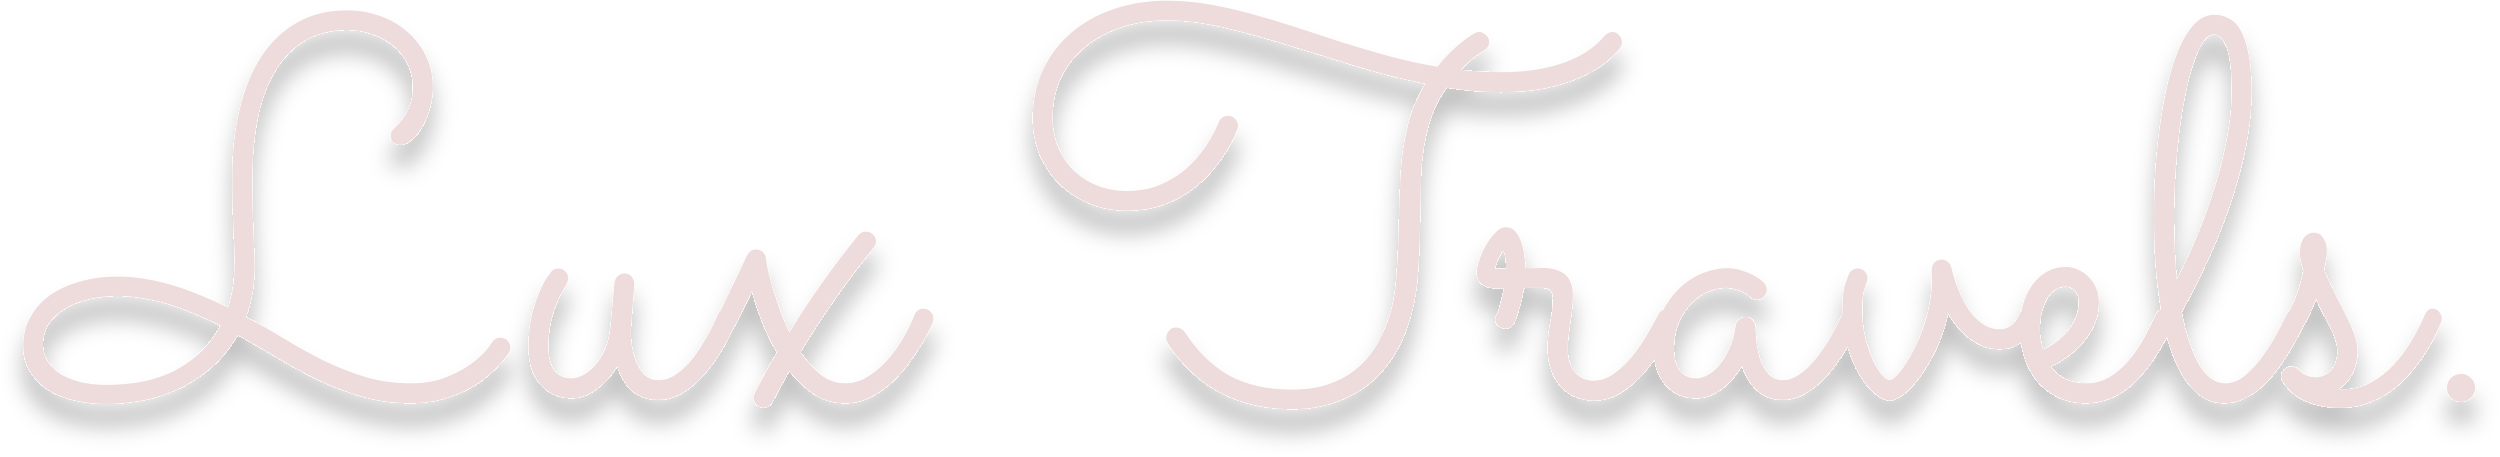
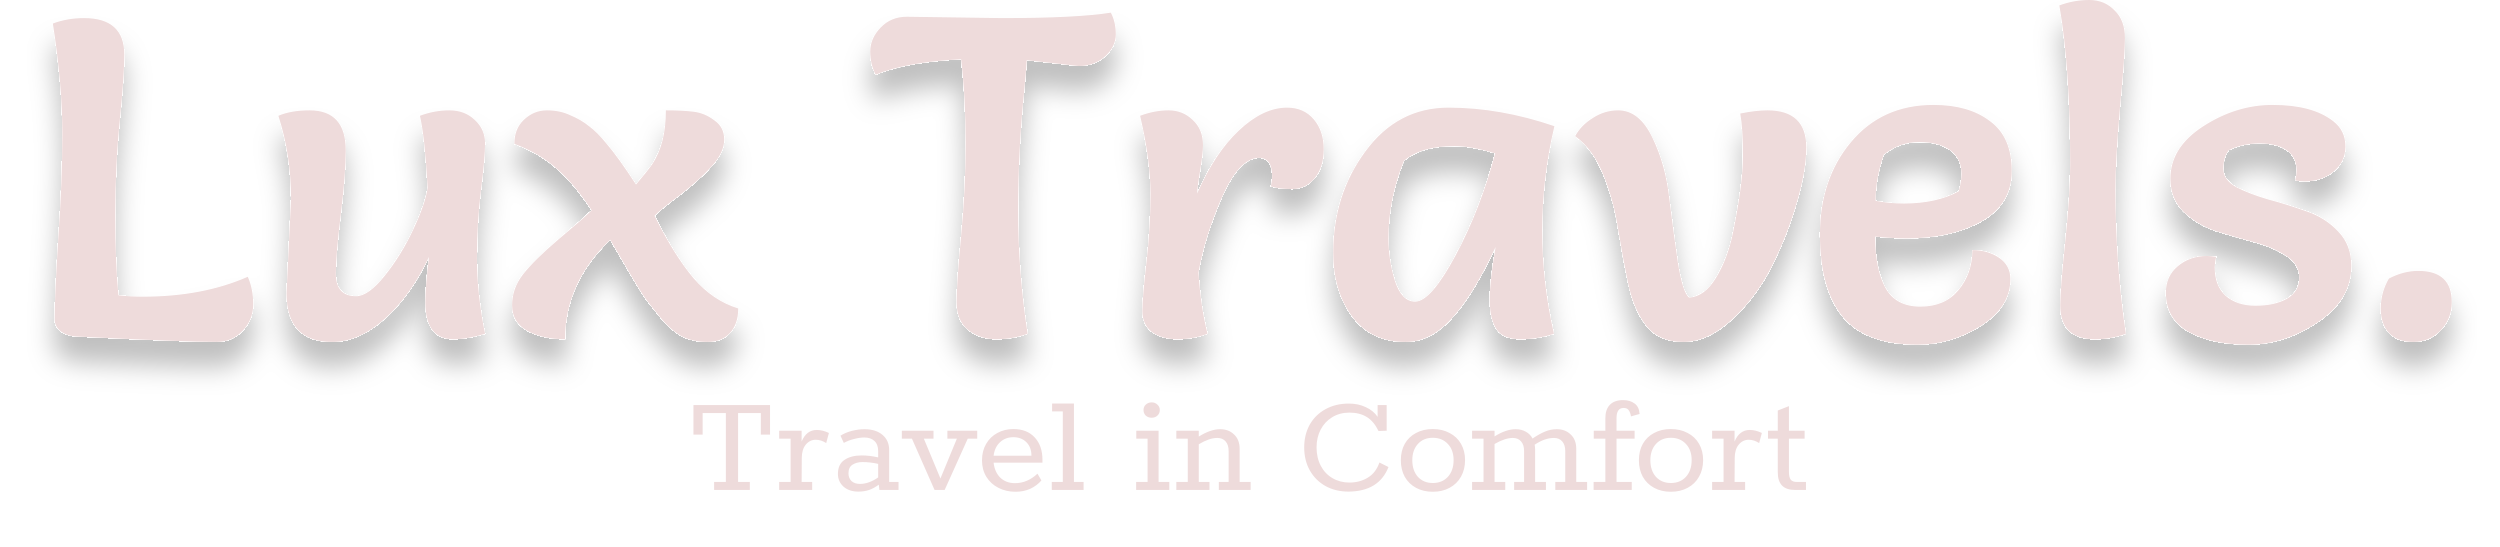
- <svg xmlns="http://www.w3.org/2000/svg" width="449" height="82" viewBox="0 0 449 82" fill="none">
-   <g filter="url(#filter0_d_12_8)">
-     <path d="M91.375 63.359C91.344 63.422 91.156 63.688 90.812 64.156C90.469 64.625 89.969 65.203 89.312 65.891C88.688 66.547 87.891 67.266 86.922 68.047C85.984 68.797 84.859 69.5 83.547 70.156C82.266 70.781 80.812 71.312 79.188 71.75C77.562 72.188 75.766 72.406 73.797 72.406C70.734 72.406 67.859 72.016 65.172 71.234C62.484 70.484 59.891 69.516 57.391 68.328C54.922 67.141 52.484 65.828 50.078 64.391C47.672 62.953 45.219 61.547 42.719 60.172C41.188 62.734 39.422 64.828 37.422 66.453C35.453 68.047 33.391 69.297 31.234 70.203C29.109 71.109 26.984 71.719 24.859 72.031C22.766 72.375 20.828 72.547 19.047 72.547C17.328 72.547 15.578 72.359 13.797 71.984C12.047 71.641 10.453 71.062 9.016 70.25C7.609 69.406 6.453 68.312 5.547 66.969C4.641 65.625 4.188 63.953 4.188 61.953C4.188 60.078 4.625 58.391 5.5 56.891C6.344 55.359 7.516 54.062 9.016 53C10.547 51.938 12.344 51.125 14.406 50.562C16.469 49.969 18.688 49.672 21.062 49.672C22.844 49.672 24.609 49.828 26.359 50.141C28.141 50.453 29.875 50.875 31.562 51.406C33.25 51.938 34.891 52.547 36.484 53.234C38.078 53.891 39.578 54.562 40.984 55.25C41.172 54.688 41.328 54.125 41.453 53.562C41.609 53 41.734 52.391 41.828 51.734C41.953 51.047 42.031 50.297 42.062 49.484C42.125 48.641 42.156 47.672 42.156 46.578C42.156 45.547 42.125 44.562 42.062 43.625C42.031 42.688 41.984 41.672 41.922 40.578C41.891 39.453 41.844 38.203 41.781 36.828C41.75 35.422 41.734 33.75 41.734 31.812C41.734 27.344 42.172 23.281 43.047 19.625C43.922 15.938 45.219 12.781 46.938 10.156C48.656 7.531 50.797 5.5 53.359 4.062C55.922 2.594 58.906 1.859 62.312 1.859C64.375 1.859 66.328 2.188 68.172 2.844C70.047 3.5 71.688 4.438 73.094 5.656C74.531 6.875 75.656 8.328 76.469 10.016C77.312 11.703 77.734 13.578 77.734 15.641C77.734 16.766 77.578 17.938 77.266 19.156C76.953 20.375 76.516 21.5 75.953 22.531C75.422 23.531 74.797 24.359 74.078 25.016C73.391 25.672 72.656 26 71.875 26C71.438 26 71.047 25.875 70.703 25.625C70.359 25.375 70.188 24.984 70.188 24.453C70.188 24.078 70.266 23.766 70.422 23.516C70.609 23.234 70.828 22.984 71.078 22.766C71.984 21.953 72.719 20.953 73.281 19.766C73.875 18.578 74.172 17.203 74.172 15.641C74.172 14.078 73.844 12.672 73.188 11.422C72.562 10.141 71.703 9.062 70.609 8.188C69.547 7.281 68.297 6.594 66.859 6.125C65.453 5.625 63.969 5.375 62.406 5.375C59.469 5.375 56.922 6.016 54.766 7.297C52.609 8.578 50.828 10.391 49.422 12.734C48.016 15.047 46.969 17.859 46.281 21.172C45.625 24.453 45.297 28.109 45.297 32.141C45.297 34.078 45.312 35.781 45.344 37.25C45.406 38.719 45.453 40.062 45.484 41.281C45.547 42.5 45.594 43.656 45.625 44.75C45.688 45.812 45.719 46.906 45.719 48.031C45.719 48.688 45.688 49.406 45.625 50.188C45.562 50.938 45.469 51.719 45.344 52.531C45.219 53.312 45.047 54.094 44.828 54.875C44.641 55.625 44.422 56.312 44.172 56.938C46.547 58.188 48.891 59.516 51.203 60.922C53.516 62.328 55.859 63.625 58.234 64.812C60.641 65.969 63.109 66.938 65.641 67.719C68.203 68.469 70.906 68.844 73.75 68.844C76.25 68.844 78.406 68.469 80.219 67.719C82.062 66.969 83.578 66.141 84.766 65.234C85.984 64.297 86.891 63.453 87.484 62.703C88.078 61.922 88.375 61.516 88.375 61.484C88.719 60.922 89.219 60.641 89.875 60.641C90.406 60.641 90.828 60.828 91.141 61.203C91.484 61.578 91.656 61.984 91.656 62.422C91.656 62.766 91.562 63.078 91.375 63.359ZM39.625 58.438C38.281 57.781 36.859 57.141 35.359 56.516C33.891 55.859 32.375 55.281 30.812 54.781C29.25 54.281 27.641 53.891 25.984 53.609C24.359 53.297 22.734 53.141 21.109 53.141C19.266 53.141 17.531 53.344 15.906 53.75C14.281 54.125 12.859 54.688 11.641 55.438C10.422 56.188 9.453 57.094 8.734 58.156C8.047 59.219 7.703 60.422 7.703 61.766C7.703 63.016 8.016 64.109 8.641 65.047C9.266 65.953 10.094 66.719 11.125 67.344C12.188 67.938 13.406 68.391 14.781 68.703C16.156 68.984 17.594 69.125 19.094 69.125C20.906 69.125 22.781 68.984 24.719 68.703C26.656 68.391 28.531 67.844 30.344 67.062C32.156 66.25 33.859 65.156 35.453 63.781C37.047 62.375 38.438 60.594 39.625 58.438ZM110.875 65.75C109.781 67.531 108.5 68.938 107.031 69.969C105.594 71 104.141 71.516 102.672 71.516C101.484 71.516 100.422 71.297 99.484 70.859C98.547 70.422 97.734 69.812 97.047 69.031C96.359 68.219 95.828 67.25 95.453 66.125C95.109 65 94.938 63.734 94.938 62.328C94.938 60.141 95.141 58.203 95.547 56.516C95.984 54.828 96.453 53.422 96.953 52.297C97.453 51.141 97.922 50.266 98.359 49.672C98.797 49.078 99.016 48.781 99.016 48.781C99.172 48.594 99.359 48.453 99.578 48.359C99.828 48.266 100.078 48.219 100.328 48.219C100.828 48.219 101.234 48.406 101.547 48.781C101.891 49.125 102.062 49.531 102.062 50C102.062 50.188 102.016 50.375 101.922 50.562C101.859 50.75 101.781 50.938 101.688 51.125C101.531 51.406 101.281 51.844 100.938 52.438C100.594 53 100.234 53.75 99.859 54.688C99.484 55.625 99.156 56.734 98.875 58.016C98.594 59.266 98.453 60.703 98.453 62.328C98.453 64.172 98.812 65.578 99.531 66.547C100.281 67.484 101.328 67.953 102.672 67.953C103.234 67.953 103.875 67.781 104.594 67.438C105.344 67.062 106.062 66.5 106.75 65.75C107.469 65 108.094 64.047 108.625 62.891C109.156 61.734 109.5 60.375 109.656 58.812L110.359 50.75C110.422 50.281 110.625 49.891 110.969 49.578C111.312 49.266 111.719 49.109 112.188 49.109C112.719 49.109 113.141 49.312 113.453 49.719C113.766 50.094 113.922 50.531 113.922 51.031L113.312 58.812C113.25 59.469 113.266 60.328 113.359 61.391C113.484 62.453 113.719 63.5 114.062 64.531C114.406 65.562 114.922 66.453 115.609 67.203C116.297 67.922 117.203 68.281 118.328 68.281C119.141 68.281 119.938 68.078 120.719 67.672C121.5 67.234 122.25 66.672 122.969 65.984C123.688 65.297 124.344 64.531 124.938 63.688C125.562 62.812 126.125 61.938 126.625 61.062C127.156 60.188 127.609 59.359 127.984 58.578C128.359 57.766 128.672 57.078 128.922 56.516C129.078 56.172 129.297 55.906 129.578 55.719C129.859 55.531 130.172 55.438 130.516 55.438C131.078 55.438 131.516 55.625 131.828 56C132.141 56.375 132.297 56.781 132.297 57.219C132.297 57.469 132.25 57.703 132.156 57.922C132.031 58.172 131.781 58.703 131.406 59.516C131.062 60.297 130.594 61.203 130 62.234C129.438 63.234 128.75 64.297 127.938 65.422C127.125 66.547 126.219 67.594 125.219 68.562C124.219 69.5 123.125 70.281 121.938 70.906C120.781 71.5 119.531 71.797 118.188 71.797C116.344 71.797 114.812 71.281 113.594 70.25C112.375 69.188 111.469 67.688 110.875 65.75ZM156.906 44.469C152.094 50.406 147.703 56.656 143.734 63.219C144.828 64.844 146.031 66.188 147.344 67.25C148.656 68.312 150.141 68.844 151.797 68.844C153.266 68.844 154.656 68.422 155.969 67.578C157.281 66.734 158.469 65.703 159.531 64.484C160.625 63.234 161.562 61.906 162.344 60.5C163.156 59.062 163.781 57.766 164.219 56.609C164.531 55.828 165.078 55.438 165.859 55.438C166.391 55.438 166.812 55.625 167.125 56C167.469 56.344 167.641 56.75 167.641 57.219C167.641 57.375 167.609 57.578 167.547 57.828C167.578 57.766 167.438 58.078 167.125 58.766C166.812 59.453 166.344 60.344 165.719 61.438C165.094 62.5 164.328 63.672 163.422 64.953C162.516 66.234 161.469 67.438 160.281 68.562C159.125 69.656 157.828 70.562 156.391 71.281C154.953 72.031 153.406 72.406 151.75 72.406C149.688 72.406 147.828 71.859 146.172 70.766C144.547 69.672 143.078 68.281 141.766 66.594C141.234 67.531 140.719 68.469 140.219 69.406C139.719 70.344 139.219 71.281 138.719 72.219C138.375 72.875 137.844 73.203 137.125 73.203C136.594 73.203 136.156 73.016 135.812 72.641C135.5 72.266 135.344 71.859 135.344 71.422C135.344 71.172 135.422 70.891 135.578 70.578C136.203 69.359 136.844 68.141 137.5 66.922C138.156 65.703 138.844 64.5 139.562 63.312C138.5 61.469 137.594 59.594 136.844 57.688C136.094 55.75 135.5 53.938 135.062 52.25L132.297 57.969C131.953 58.656 131.422 59 130.703 59C130.172 59 129.734 58.812 129.391 58.438C129.078 58.062 128.922 57.656 128.922 57.219C128.922 56.938 128.984 56.688 129.109 56.469L134.219 45.781C134.375 45.5 134.594 45.266 134.875 45.078C135.156 44.891 135.469 44.797 135.812 44.797C136.312 44.797 136.719 44.969 137.031 45.312C137.344 45.625 137.531 46.016 137.594 46.484C137.625 46.922 137.734 47.609 137.922 48.547C138.141 49.484 138.422 50.562 138.766 51.781C139.141 52.969 139.562 54.25 140.031 55.625C140.531 57 141.109 58.359 141.766 59.703C145.516 53.609 149.656 47.781 154.188 42.219C154.5 41.812 154.953 41.609 155.547 41.609C156.047 41.609 156.469 41.781 156.812 42.125C157.156 42.469 157.328 42.875 157.328 43.344C157.328 43.781 157.188 44.156 156.906 44.469ZM265.609 5.75C266.047 5.75 266.453 5.922 266.828 6.266C267.234 6.578 267.438 7 267.438 7.531C267.438 8.188 267.141 8.688 266.547 9.031C266.516 9.062 266.078 9.359 265.234 9.922C264.422 10.484 263.453 11.359 262.328 12.547C264.672 12.828 267.062 12.969 269.5 12.969C271.875 12.969 274.031 12.812 275.969 12.5C277.938 12.156 279.688 11.703 281.219 11.141C282.781 10.547 284.125 9.859 285.25 9.078C286.406 8.297 287.359 7.438 288.109 6.5C288.297 6.281 288.516 6.109 288.766 5.984C289.016 5.828 289.281 5.75 289.562 5.75C290.062 5.75 290.469 5.938 290.781 6.312C291.125 6.688 291.297 7.094 291.297 7.531C291.297 7.969 291.188 8.312 290.969 8.562C290.219 9.562 289.219 10.547 287.969 11.516C286.719 12.453 285.203 13.297 283.422 14.047C281.641 14.797 279.594 15.406 277.281 15.875C274.969 16.312 272.391 16.531 269.547 16.531C267.922 16.531 266.297 16.469 264.672 16.344C263.047 16.188 261.422 15.984 259.797 15.734C259.078 16.766 258.406 17.922 257.781 19.203C257.188 20.484 256.703 21.891 256.328 23.422C255.672 26.047 255.297 28.828 255.203 31.766C255.141 34.703 255.078 37.703 255.016 40.766C254.984 43.797 254.844 46.828 254.594 49.859C254.344 52.859 253.75 55.766 252.812 58.578C252.094 60.703 251.125 62.672 249.906 64.484C248.719 66.297 247.25 67.875 245.5 69.219C243.781 70.531 241.797 71.562 239.547 72.312C237.328 73.094 234.828 73.484 232.047 73.484C227.484 73.484 223.359 72.578 219.672 70.766C215.984 68.953 212.781 66.094 210.062 62.188C209.969 62.031 209.844 61.812 209.688 61.531C209.531 61.25 209.453 60.969 209.453 60.688C209.453 60.25 209.609 59.828 209.922 59.422C210.234 59.016 210.672 58.812 211.234 58.812C211.578 58.812 211.891 58.906 212.172 59.094C212.453 59.25 212.672 59.453 212.828 59.703C215.109 63.203 217.781 65.797 220.844 67.484C223.906 69.141 227.625 69.969 232 69.969C234.312 69.969 236.391 69.688 238.234 69.125C240.078 68.531 241.703 67.703 243.109 66.641C244.547 65.547 245.781 64.219 246.812 62.656C247.844 61.094 248.703 59.312 249.391 57.312C250.141 55.125 250.609 52.609 250.797 49.766C251.016 46.891 251.156 43.906 251.219 40.812C251.281 37.688 251.391 34.562 251.547 31.438C251.734 28.312 252.172 25.359 252.859 22.578C253.203 21.109 253.656 19.75 254.219 18.5C254.781 17.25 255.375 16.094 256 15.031C251.812 14.188 247.641 13.125 243.484 11.844C239.359 10.531 235.312 9.281 231.344 8.094C227.406 6.875 223.594 5.828 219.906 4.953C216.25 4.078 212.797 3.641 209.547 3.641C206.578 3.641 203.828 4.062 201.297 4.906C198.797 5.75 196.625 6.938 194.781 8.469C192.969 10 191.547 11.844 190.516 14C189.516 16.156 189.016 18.547 189.016 21.172C189.016 23.078 189.344 24.828 190 26.422C190.688 28.016 191.625 29.406 192.812 30.594C194 31.75 195.406 32.656 197.031 33.312C198.656 33.969 200.438 34.297 202.375 34.297C204.406 34.297 206.219 34 207.812 33.406C209.406 32.781 210.812 32.016 212.031 31.109C213.25 30.203 214.281 29.219 215.125 28.156C216 27.094 216.703 26.109 217.234 25.203C217.797 24.266 218.203 23.5 218.453 22.906C218.734 22.281 218.875 21.969 218.875 21.969C219 21.625 219.219 21.344 219.531 21.125C219.844 20.906 220.188 20.797 220.562 20.797C221.094 20.797 221.516 20.984 221.828 21.359C222.172 21.703 222.344 22.109 222.344 22.578C222.344 22.672 222.328 22.766 222.297 22.859C222.297 22.922 222.281 23 222.25 23.094C222.219 23.156 222.047 23.578 221.734 24.359C221.422 25.109 220.938 26.031 220.281 27.125C219.625 28.188 218.781 29.344 217.75 30.594C216.719 31.844 215.469 33.016 214 34.109C212.531 35.172 210.828 36.062 208.891 36.781C206.984 37.469 204.797 37.812 202.328 37.812C199.953 37.812 197.734 37.391 195.672 36.547C193.641 35.703 191.859 34.547 190.328 33.078C188.828 31.609 187.641 29.859 186.766 27.828C185.922 25.797 185.5 23.578 185.5 21.172C185.5 17.984 186.109 15.109 187.328 12.547C188.547 9.953 190.234 7.734 192.391 5.891C194.547 4.047 197.094 2.625 200.031 1.625C202.969 0.625 206.156 0.125 209.594 0.125C212.094 0.125 214.609 0.344 217.141 0.781C219.672 1.219 222.234 1.797 224.828 2.516C227.453 3.234 230.109 4.031 232.797 4.906C235.484 5.781 238.203 6.672 240.953 7.578C243.734 8.453 246.547 9.281 249.391 10.062C252.266 10.844 255.188 11.484 258.156 11.984C258.938 11.016 259.703 10.156 260.453 9.406C261.234 8.656 261.922 8.047 262.516 7.578C263.141 7.078 263.656 6.703 264.062 6.453C264.469 6.172 264.703 6.016 264.766 5.984C265.078 5.828 265.359 5.75 265.609 5.75ZM273.672 51.734C273.547 52.578 273.391 53.375 273.203 54.125C273.016 54.844 272.828 55.484 272.641 56.047C272.484 56.578 272.344 57.016 272.219 57.359C272.094 57.703 272.016 57.891 271.984 57.922C271.672 58.641 271.125 59 270.344 59C269.906 59 269.5 58.844 269.125 58.531C268.75 58.188 268.562 57.766 268.562 57.266C268.562 57.078 268.594 56.938 268.656 56.844C268.719 56.75 268.812 56.562 268.938 56.281C269.062 56 269.219 55.531 269.406 54.875C269.594 54.219 269.828 53.203 270.109 51.828C269.578 51.828 269.031 51.812 268.469 51.781C267.906 51.75 267.391 51.641 266.922 51.453C266.422 51.266 266.016 50.969 265.703 50.562C265.391 50.156 265.234 49.594 265.234 48.875C265.234 48.344 265.391 47.625 265.703 46.719C265.984 45.812 266.375 44.922 266.875 44.047C267.375 43.172 267.938 42.422 268.562 41.797C269.188 41.141 269.812 40.812 270.438 40.812C271.156 40.812 271.734 41.078 272.172 41.609C272.641 42.141 273 42.797 273.25 43.578C273.5 44.328 273.672 45.125 273.766 45.969C273.891 46.812 273.953 47.547 273.953 48.172C274.484 48.172 275 48.172 275.5 48.172C276.031 48.141 276.531 48.125 277 48.125C278.781 48.125 280.141 48.516 281.078 49.297C282.016 50.078 282.484 51.359 282.484 53.141C282.484 53.859 282.438 54.609 282.344 55.391C282.25 56.172 282.141 56.984 282.016 57.828C281.891 58.641 281.781 59.453 281.688 60.266C281.594 61.078 281.547 61.875 281.547 62.656C281.547 63.781 281.703 64.719 282.016 65.469C282.328 66.188 282.719 66.766 283.188 67.203C283.656 67.641 284.156 67.953 284.688 68.141C285.219 68.297 285.703 68.375 286.141 68.375C287.484 68.375 288.75 67.938 289.938 67.062C291.125 66.188 292.219 65.141 293.219 63.922C294.219 62.672 295.109 61.359 295.891 59.984C296.703 58.609 297.375 57.406 297.906 56.375C298.062 56.094 298.281 55.875 298.562 55.719C298.844 55.562 299.141 55.484 299.453 55.484C300.016 55.484 300.453 55.672 300.766 56.047C301.078 56.391 301.234 56.781 301.234 57.219C301.234 57.531 301.172 57.812 301.047 58.062C300.328 59.344 299.484 60.797 298.516 62.422C297.578 64.016 296.5 65.516 295.281 66.922C294.062 68.328 292.688 69.516 291.156 70.484C289.656 71.453 288 71.938 286.188 71.938C285.062 71.938 284 71.719 283 71.281C282 70.875 281.125 70.281 280.375 69.5C279.656 68.688 279.078 67.703 278.641 66.547C278.203 65.359 277.984 64.031 277.984 62.562C277.984 61 278.141 59.453 278.453 57.922C278.766 56.359 278.922 54.875 278.922 53.469C278.922 52.875 278.781 52.438 278.5 52.156C278.25 51.844 277.672 51.688 276.766 51.688C276.328 51.688 275.844 51.688 275.312 51.688C274.812 51.688 274.266 51.703 273.672 51.734ZM270.531 48.266C270.531 48.047 270.516 47.766 270.484 47.422C270.484 47.047 270.453 46.688 270.391 46.344C270.359 46 270.297 45.703 270.203 45.453C270.141 45.203 270.062 45.078 269.969 45.078C269.875 45.078 269.75 45.203 269.594 45.453C269.469 45.672 269.328 45.953 269.172 46.297C269.016 46.609 268.875 46.953 268.75 47.328C268.625 47.703 268.531 48.016 268.469 48.266H270.531ZM334.141 57.922C334.016 58.172 333.75 58.703 333.344 59.516C332.969 60.297 332.469 61.203 331.844 62.234C331.25 63.266 330.547 64.344 329.734 65.469C328.922 66.594 328.016 67.625 327.016 68.562C326.016 69.5 324.938 70.281 323.781 70.906C322.625 71.5 321.406 71.797 320.125 71.797C318.312 71.797 316.781 71.219 315.531 70.062C314.312 68.906 313.422 67.453 312.859 65.703C311.797 67.484 310.531 68.906 309.062 69.969C307.594 71 306.125 71.516 304.656 71.516C303.5 71.516 302.453 71.312 301.516 70.906C300.578 70.469 299.781 69.875 299.125 69.125C298.469 68.344 297.953 67.438 297.578 66.406C297.234 65.375 297.062 64.25 297.062 63.031C297.062 60.594 297.469 58.453 298.281 56.609C299.125 54.734 300.188 53.172 301.469 51.922C302.75 50.672 304.156 49.734 305.688 49.109C307.25 48.484 308.75 48.172 310.188 48.172C311.156 48.172 312.047 48.312 312.859 48.594C313.672 48.844 314.359 49.125 314.922 49.438C315.516 49.75 315.969 50.047 316.281 50.328C316.594 50.578 316.766 50.719 316.797 50.75C317.141 51.156 317.312 51.578 317.312 52.016C317.312 52.484 317.141 52.906 316.797 53.281C316.453 53.625 316.047 53.797 315.578 53.797C315.078 53.797 314.656 53.625 314.312 53.281C314.25 53.219 314.109 53.109 313.891 52.953C313.672 52.766 313.375 52.578 313 52.391C312.625 52.203 312.172 52.047 311.641 51.922C311.141 51.766 310.562 51.688 309.906 51.688C308.938 51.688 307.906 51.906 306.812 52.344C305.719 52.781 304.719 53.469 303.812 54.406C302.906 55.312 302.141 56.469 301.516 57.875C300.922 59.25 300.625 60.891 300.625 62.797C300.625 63.391 300.688 64 300.812 64.625C300.938 65.219 301.156 65.766 301.469 66.266C301.781 66.766 302.203 67.172 302.734 67.484C303.266 67.797 303.922 67.953 304.703 67.953C305.266 67.953 305.906 67.766 306.625 67.391C307.375 67.016 308.078 66.438 308.734 65.656C309.422 64.875 310.031 63.891 310.562 62.703C311.125 61.516 311.516 60.109 311.734 58.484C311.797 58.047 312 57.688 312.344 57.406C312.688 57.094 313.094 56.938 313.562 56.938C314 56.938 314.375 57.109 314.688 57.453C315.031 57.797 315.219 58.188 315.25 58.625C315.281 59.219 315.344 60.062 315.438 61.156C315.531 62.219 315.734 63.281 316.047 64.344C316.391 65.406 316.891 66.328 317.547 67.109C318.203 67.891 319.109 68.281 320.266 68.281C321.016 68.281 321.75 68.078 322.469 67.672C323.219 67.266 323.938 66.734 324.625 66.078C325.344 65.391 326.016 64.625 326.641 63.781C327.297 62.906 327.891 62.031 328.422 61.156C328.953 60.281 329.422 59.438 329.828 58.625C330.234 57.812 330.578 57.109 330.859 56.516C331.016 56.172 331.234 55.906 331.516 55.719C331.828 55.531 332.156 55.438 332.5 55.438C333.031 55.438 333.453 55.641 333.766 56.047C334.109 56.422 334.281 56.828 334.281 57.266C334.281 57.484 334.234 57.703 334.141 57.922ZM349.891 56.234C349.422 58.422 348.75 60.469 347.875 62.375C347 64.25 346.062 65.891 345.062 67.297C344.094 68.703 343.109 69.812 342.109 70.625C341.109 71.438 340.25 71.875 339.531 71.938C338.719 71.938 337.812 71.531 336.812 70.719C335.844 69.906 334.906 68.781 334 67.344C333.125 65.875 332.391 64.141 331.797 62.141C331.203 60.141 330.906 57.969 330.906 55.625C330.906 53.562 331.078 52 331.422 50.938C331.797 49.875 332.031 49.266 332.125 49.109C332.281 48.828 332.484 48.609 332.734 48.453C333.016 48.297 333.328 48.219 333.672 48.219C334.203 48.219 334.625 48.406 334.938 48.781C335.25 49.125 335.406 49.516 335.406 49.953C335.406 50.266 335.344 50.531 335.219 50.75C335.188 50.812 335.047 51.234 334.797 52.016C334.547 52.797 334.422 53.969 334.422 55.531C334.422 57.375 334.609 59.078 334.984 60.641C335.359 62.203 335.812 63.547 336.344 64.672C336.875 65.797 337.422 66.688 337.984 67.344C338.578 67.969 339.062 68.281 339.438 68.281C339.688 68.281 340.047 68.047 340.516 67.578C341.016 67.109 341.531 66.469 342.062 65.656C342.625 64.844 343.188 63.875 343.75 62.75C344.344 61.625 344.875 60.406 345.344 59.094C345.844 57.75 346.234 56.344 346.516 54.875C346.828 53.375 346.984 51.859 346.984 50.328C346.984 50.016 346.969 49.719 346.938 49.438C346.938 49.125 346.938 48.812 346.938 48.5C346.938 47.969 347.094 47.531 347.406 47.188C347.75 46.812 348.188 46.625 348.719 46.625C349.125 46.625 349.484 46.75 349.797 47C350.141 47.25 350.359 47.594 350.453 48.031C350.453 48 350.516 48.25 350.641 48.781C350.766 49.312 350.969 50 351.25 50.844C351.562 51.656 351.938 52.547 352.375 53.516C352.844 54.484 353.391 55.391 354.016 56.234C354.672 57.047 355.422 57.734 356.266 58.297C357.109 58.859 358.078 59.141 359.172 59.141C359.766 59.141 360.281 59.016 360.719 58.766C361.156 58.516 361.516 58.234 361.797 57.922C362.078 57.609 362.281 57.312 362.406 57.031C362.562 56.75 362.641 56.594 362.641 56.562C362.766 56.219 362.969 55.953 363.25 55.766C363.562 55.547 363.906 55.438 364.281 55.438C364.781 55.438 365.203 55.625 365.547 56C365.891 56.344 366.062 56.75 366.062 57.219C366.062 57.438 366.016 57.656 365.922 57.875C365.734 58.312 365.453 58.812 365.078 59.375C364.734 59.938 364.281 60.469 363.719 60.969C363.156 61.469 362.484 61.891 361.703 62.234C360.953 62.547 360.109 62.703 359.172 62.703C358.078 62.703 357.062 62.516 356.125 62.141C355.188 61.734 354.328 61.234 353.547 60.641C352.797 60.016 352.109 59.328 351.484 58.578C350.859 57.797 350.328 57.016 349.891 56.234ZM368.312 65.844C368.969 66.75 369.812 67.484 370.844 68.047C371.875 68.578 373.141 68.844 374.641 68.844C376.172 68.844 377.562 68.484 378.812 67.766C380.062 67.016 381.203 66.047 382.234 64.859C383.266 63.672 384.188 62.344 385 60.875C385.812 59.406 386.547 57.938 387.203 56.469C387.359 56.125 387.578 55.875 387.859 55.719C388.141 55.531 388.453 55.438 388.797 55.438C389.328 55.438 389.75 55.625 390.062 56C390.406 56.375 390.578 56.781 390.578 57.219C390.578 57.375 390.562 57.516 390.531 57.641C390.5 57.734 390.453 57.844 390.391 57.969C388.234 62.719 385.875 66.297 383.312 68.703C380.781 71.109 377.906 72.344 374.688 72.406C372.625 72.406 370.844 72 369.344 71.188C367.844 70.406 366.609 69.391 365.641 68.141C364.672 66.859 363.953 65.422 363.484 63.828C363.016 62.234 362.781 60.641 362.781 59.047C362.781 57.453 362.969 55.984 363.344 54.641C363.75 53.297 364.312 52.125 365.031 51.125C365.781 50.125 366.656 49.344 367.656 48.781C368.688 48.219 369.812 47.938 371.031 47.938C371.75 47.938 372.453 48.094 373.141 48.406C373.859 48.688 374.5 49.109 375.062 49.672C375.625 50.203 376.078 50.859 376.422 51.641C376.766 52.422 376.938 53.312 376.938 54.312C376.938 55.594 376.719 56.797 376.281 57.922C375.844 59.047 375.234 60.094 374.453 61.062C373.703 62.031 372.797 62.922 371.734 63.734C370.672 64.547 369.531 65.25 368.312 65.844ZM366.906 62.797C367.875 62.391 368.75 61.875 369.531 61.25C370.344 60.625 371.031 59.938 371.594 59.188C372.156 58.438 372.594 57.656 372.906 56.844C373.219 56 373.375 55.156 373.375 54.312C373.375 53.375 373.141 52.672 372.672 52.203C372.203 51.703 371.656 51.453 371.031 51.453C370.188 51.453 369.469 51.688 368.875 52.156C368.281 52.625 367.797 53.234 367.422 53.984C367.047 54.734 366.766 55.578 366.578 56.516C366.422 57.422 366.344 58.328 366.344 59.234C366.344 59.797 366.391 60.391 366.484 61.016C366.609 61.641 366.75 62.234 366.906 62.797ZM413.922 58.016C413.578 58.734 413.141 59.594 412.609 60.594C412.109 61.562 411.531 62.578 410.875 63.641C410.219 64.703 409.484 65.766 408.672 66.828C407.859 67.859 406.969 68.797 406 69.641C405.062 70.453 404.047 71.109 402.953 71.609C401.891 72.141 400.75 72.406 399.531 72.406C397.656 72.406 396.047 71.828 394.703 70.672C393.359 69.516 392.219 68 391.281 66.125C390.344 64.25 389.578 62.125 388.984 59.75C388.422 57.344 387.984 54.906 387.672 52.438C387.359 49.938 387.141 47.516 387.016 45.172C386.922 42.828 386.875 40.75 386.875 38.938C386.875 36.312 386.953 33.594 387.109 30.781C387.297 27.969 387.578 25.219 387.953 22.531C388.328 19.844 388.797 17.297 389.359 14.891C389.953 12.484 390.641 10.375 391.422 8.562C392.234 6.75 393.156 5.312 394.188 4.25C395.219 3.188 396.391 2.656 397.703 2.656C398.734 2.656 399.656 2.906 400.469 3.406C401.312 3.875 402.016 4.656 402.578 5.75C403.141 6.844 403.578 8.266 403.891 10.016C404.203 11.766 404.359 13.906 404.359 16.438C404.359 19.562 404.031 22.797 403.375 26.141C402.719 29.453 401.828 32.797 400.703 36.172C399.578 39.547 398.25 42.922 396.719 46.297C395.188 49.641 393.547 52.906 391.797 56.094C392.578 60.062 393.625 63.188 394.938 65.469C396.25 67.719 397.828 68.844 399.672 68.844C400.922 68.844 402.125 68.359 403.281 67.391C404.438 66.391 405.5 65.219 406.469 63.875C407.438 62.531 408.281 61.172 409 59.797C409.75 58.391 410.328 57.266 410.734 56.422C410.891 56.109 411.109 55.875 411.391 55.719C411.672 55.531 411.984 55.438 412.328 55.438C412.859 55.438 413.281 55.625 413.594 56C413.938 56.375 414.109 56.797 414.109 57.266C414.109 57.453 414.047 57.703 413.922 58.016ZM390.438 39.172C390.438 41.172 390.484 43.094 390.578 44.938C390.672 46.781 390.797 48.547 390.953 50.234C392.266 47.703 393.516 45.016 394.703 42.172C395.891 39.297 396.938 36.406 397.844 33.5C398.75 30.562 399.469 27.656 400 24.781C400.562 21.875 400.844 19.109 400.844 16.484C400.844 12.797 400.547 10.156 399.953 8.562C399.359 6.969 398.562 6.172 397.562 6.172C396.906 6.172 396.266 6.625 395.641 7.531C395.047 8.438 394.484 9.672 393.953 11.234C393.422 12.797 392.938 14.641 392.5 16.766C392.062 18.891 391.688 21.172 391.375 23.609C391.094 26.047 390.859 28.594 390.672 31.25C390.516 33.906 390.438 36.547 390.438 39.172ZM415.984 53.656C415.797 54.156 415.562 54.719 415.281 55.344C415.031 55.969 414.734 56.625 414.391 57.312C414.109 57.844 413.812 58.266 413.5 58.578C413.219 58.859 412.844 59 412.375 59C411.844 59 411.422 58.844 411.109 58.531C410.797 58.188 410.641 57.797 410.641 57.359C410.641 57.203 410.656 57.078 410.688 56.984C410.719 56.859 410.797 56.672 410.922 56.422C411.734 54.859 412.328 53.5 412.703 52.344C413.109 51.156 413.438 49.922 413.688 48.641C413.469 47.922 413.312 47.312 413.219 46.812C413.125 46.312 413.078 45.797 413.078 45.266C413.078 44.234 413.297 43.406 413.734 42.781C414.172 42.125 414.781 41.797 415.562 41.797C416.281 41.797 416.844 42.109 417.25 42.734C417.688 43.359 417.906 44.125 417.906 45.031C417.906 45.531 417.859 46.031 417.766 46.531C417.672 47.031 417.547 47.656 417.391 48.406C418.109 50.188 418.828 51.766 419.547 53.141C420.266 54.516 420.906 55.781 421.469 56.938C422.031 58.062 422.484 59.125 422.828 60.125C423.203 61.125 423.391 62.125 423.391 63.125C423.391 64.438 423.125 65.688 422.594 66.875C422.062 68.062 421.188 69.062 419.969 69.875C420.125 69.906 420.281 69.922 420.438 69.922C420.594 69.922 420.75 69.922 420.906 69.922C422.688 69.922 424.328 69.516 425.828 68.703C427.328 67.891 428.672 66.844 429.859 65.562C431.078 64.25 432.156 62.812 433.094 61.25C434.031 59.656 434.844 58.078 435.531 56.516C435.844 55.797 436.281 55.438 436.844 55.438C437.375 55.438 437.781 55.625 438.062 56C438.375 56.375 438.531 56.781 438.531 57.219C438.531 57.469 438.484 57.703 438.391 57.922C438.047 58.766 437.594 59.734 437.031 60.828C436.5 61.891 435.844 63 435.062 64.156C434.312 65.281 433.438 66.391 432.438 67.484C431.438 68.578 430.312 69.562 429.062 70.438C427.844 71.281 426.5 71.953 425.031 72.453C423.562 72.984 421.953 73.25 420.203 73.25C418.109 73.25 416.156 72.875 414.344 72.125C412.562 71.406 411.109 70.203 409.984 68.516C409.797 68.234 409.703 67.938 409.703 67.625C409.703 67.156 409.875 66.75 410.219 66.406C410.594 66.031 411.016 65.844 411.484 65.844C411.984 65.844 412.406 66.016 412.75 66.359C412.781 66.422 412.891 66.531 413.078 66.688C413.266 66.812 413.484 66.969 413.734 67.156C414.016 67.312 414.328 67.453 414.672 67.578C415.047 67.703 415.422 67.766 415.797 67.766C416.547 67.766 417.172 67.609 417.672 67.297C418.203 66.984 418.625 66.609 418.938 66.172C419.25 65.703 419.469 65.219 419.594 64.719C419.75 64.188 419.828 63.734 419.828 63.359C419.828 62.578 419.703 61.797 419.453 61.016C419.203 60.234 418.875 59.453 418.469 58.672C418.094 57.891 417.672 57.094 417.203 56.281C416.766 55.438 416.359 54.562 415.984 53.656ZM444.531 69.641C444.531 70.359 444.281 70.953 443.781 71.422C443.312 71.922 442.719 72.172 442 72.172C441.281 72.172 440.672 71.922 440.172 71.422C439.703 70.953 439.469 70.359 439.469 69.641C439.469 68.953 439.703 68.375 440.172 67.906C440.672 67.406 441.281 67.156 442 67.156C442.719 67.156 443.312 67.406 443.781 67.906C444.281 68.375 444.531 68.953 444.531 69.641Z" fill="#EEDBDB" />
+ <svg xmlns="http://www.w3.org/2000/svg" width="398" height="87" viewBox="0 0 398 87" fill="none">
+   <g filter="url(#filter0_d_17_9)">
+     <path d="M8.414 3.744C9.95 3.168 11.606 2.88 13.382 2.88C17.654 2.88 19.79 4.824 19.79 8.712C19.79 10.824 19.55 14.304 19.07 19.152C18.59 23.952 18.35 28.944 18.35 34.128C18.35 39.312 18.518 43.608 18.854 47.016C20.15 47.16 21.446 47.232 22.742 47.232C29.078 47.232 34.646 46.176 39.446 44.064C40.022 45.36 40.31 46.824 40.31 48.456C40.31 50.088 39.734 51.504 38.582 52.704C37.478 53.856 36.11 54.432 34.478 54.432C31.07 54.432 23.606 54.144 12.086 53.568C11.174 53.52 10.382 53.256 9.71 52.776C9.038 52.248 8.702 51.6 8.702 50.832C8.702 48.288 8.894 43.992 9.278 37.944C9.71 31.896 9.926 26.328 9.926 21.24C9.926 16.104 9.422 10.272 8.414 3.744ZM45.614 46.656L46.334 31.68C46.334 27.024 45.662 22.608 44.318 18.432C45.662 17.856 47.318 17.568 49.286 17.568C53.126 17.568 55.046 19.704 55.046 23.976C55.046 26.376 54.782 29.76 54.254 34.128C53.726 38.448 53.462 41.592 53.462 43.56C53.462 45.96 54.542 47.16 56.702 47.16C57.998 47.16 59.51 46.08 61.238 43.92C63.014 41.712 64.526 39.264 65.774 36.576C67.07 33.84 67.838 31.608 68.078 29.88C67.79 24.6 67.382 20.784 66.854 18.432C68.39 17.856 69.95 17.568 71.534 17.568C73.166 17.568 74.51 18.072 75.566 19.08C76.67 20.088 77.222 21.336 77.222 22.824C77.222 24.312 77.006 26.784 76.574 30.24C76.142 33.696 75.926 37.32 75.926 41.112C75.926 44.856 76.358 48.864 77.222 53.136C75.35 53.712 73.67 54 72.182 54C69.206 54 67.718 52.032 67.718 48.096C67.718 46.368 67.91 43.968 68.294 40.896C66.374 44.976 64.022 48.264 61.238 50.76C58.502 53.208 55.718 54.432 52.886 54.432C48.038 54.432 45.614 51.84 45.614 46.656ZM117.525 49.104C117.525 50.784 117.069 52.104 116.157 53.064C115.293 53.976 114.117 54.432 112.629 54.432C111.141 54.432 109.797 54.144 108.597 53.568C107.445 52.944 106.293 51.936 105.141 50.544C103.989 49.152 103.077 47.976 102.405 47.016C101.445 45.528 99.693 42.576 97.149 38.16C92.349 42.72 89.949 48 89.949 54C87.549 54 85.533 53.544 83.901 52.632C82.317 51.72 81.525 50.376 81.525 48.6C81.525 46.824 82.101 45.192 83.253 43.704C84.453 42.168 86.349 40.296 88.941 38.088C91.581 35.88 93.333 34.344 94.197 33.48C92.373 30.696 90.549 28.512 88.725 26.928C86.949 25.296 84.669 23.952 81.885 22.896C81.885 21.312 82.389 20.04 83.397 19.08C84.453 18.072 85.677 17.568 87.069 17.568C88.461 17.568 89.709 17.832 90.813 18.36C91.965 18.84 92.949 19.416 93.765 20.088C94.629 20.712 95.565 21.648 96.573 22.896C97.773 24.288 99.333 26.448 101.253 29.376C102.405 28.032 103.269 26.952 103.845 26.136C105.285 23.976 106.005 21.12 106.005 17.568C107.781 17.568 109.245 17.64 110.397 17.784C111.597 17.928 112.701 18.384 113.709 19.152C114.765 19.872 115.293 20.904 115.293 22.248C115.293 23.592 114.621 25.008 113.277 26.496C111.933 27.984 110.229 29.52 108.165 31.104C106.101 32.64 104.781 33.72 104.205 34.344C106.269 38.52 108.333 41.832 110.397 44.28C112.461 46.68 114.837 48.288 117.525 49.104ZM144.372 2.664L159.564 2.88C167.436 2.88 173.196 2.592 176.844 2.016C177.372 3.024 177.636 4.176 177.636 5.472C177.636 6.768 177.06 7.944 175.908 9C174.756 10.008 173.364 10.512 171.732 10.512L163.452 9.576C163.452 9.912 163.332 11.4 163.092 14.04C162.42 20.52 162.084 27.024 162.084 33.552C162.084 40.08 162.588 46.608 163.596 53.136C162.012 53.712 160.356 54 158.628 54C156.9 54 155.412 53.52 154.164 52.56C152.916 51.552 152.292 50.064 152.292 48.096C152.292 46.08 152.532 42.552 153.012 37.512C153.492 32.472 153.732 27.576 153.732 22.824C153.732 18.024 153.492 13.56 153.012 9.432C147.204 9.72 142.668 10.536 139.404 11.88C138.828 10.776 138.54 9.552 138.54 8.208C138.54 6.816 139.092 5.544 140.196 4.392C141.3 3.24 142.692 2.664 144.372 2.664ZM192.234 53.136C190.746 53.712 189.162 54 187.482 54C185.802 54 184.434 53.616 183.378 52.848C182.37 52.032 181.866 50.928 181.866 49.536C181.866 48.096 182.082 45.504 182.514 41.76C182.946 38.016 183.162 34.392 183.162 30.888C183.162 27.336 182.61 23.184 181.506 18.432C183.042 17.856 184.554 17.568 186.042 17.568C187.53 17.568 188.802 18.072 189.858 19.08C190.962 20.088 191.514 21.432 191.514 23.112C191.514 23.976 191.37 25.272 191.082 27C190.794 28.68 190.626 29.952 190.578 30.816C192.45 26.544 194.658 23.208 197.202 20.808C199.794 18.36 202.362 17.136 204.906 17.136C206.682 17.136 208.098 17.76 209.154 19.008C210.21 20.256 210.738 21.84 210.738 23.76C210.738 25.632 210.258 27.168 209.298 28.368C208.338 29.52 207.138 30.096 205.698 30.096C204.306 30.096 203.178 29.952 202.314 29.664C202.458 29.088 202.53 28.56 202.53 28.08C202.53 26.112 201.834 25.128 200.442 25.128C198.33 25.128 196.338 27.264 194.466 31.536C192.642 35.76 191.418 39.72 190.794 43.416C191.034 47.016 191.514 50.256 192.234 53.136ZM247.461 20.088C246.165 25.608 245.517 31.152 245.517 36.72C245.517 42.24 246.141 47.712 247.389 53.136C245.661 53.712 243.885 54 242.061 54C240.237 54 238.965 53.472 238.245 52.416C237.525 51.312 237.165 49.752 237.165 47.736C237.165 45.672 237.477 42.864 238.101 39.312C234.693 46.608 231.405 51.216 228.237 53.136C226.797 54 225.309 54.432 223.773 54.432C220.125 54.432 217.293 53.088 215.277 50.4C213.261 47.664 212.253 44.28 212.253 40.248C212.253 34.104 213.957 28.728 217.365 24.12C220.773 19.464 225.189 17.136 230.613 17.136C236.085 17.136 241.701 18.12 247.461 20.088ZM238.029 24.408C235.485 23.64 233.325 23.256 231.549 23.256C227.949 23.256 225.261 24.048 223.485 25.632C221.853 29.664 221.037 33.768 221.037 37.944C221.037 40.152 221.373 42.384 222.045 44.64C222.765 46.896 223.845 48.024 225.285 48.024C226.965 48.024 229.125 45.552 231.765 40.608C234.405 35.664 236.493 30.264 238.029 24.408ZM281.943 42.624C280.263 45.888 278.151 48.672 275.607 50.976C273.063 53.28 270.519 54.432 267.975 54.432C265.431 54.432 263.463 53.568 262.071 51.84C260.727 50.064 259.767 47.808 259.191 45.072C258.615 42.288 258.087 39.432 257.607 36.504C257.175 33.576 256.407 30.72 255.303 27.936C254.199 25.152 252.687 23.064 250.767 21.672C251.391 20.52 252.327 19.56 253.575 18.792C254.823 17.976 256.167 17.568 257.607 17.568C259.863 17.568 261.687 19.032 263.079 21.96C264.471 24.84 265.359 28.032 265.743 31.536C266.175 35.04 266.631 38.448 267.111 41.76C267.639 45.024 268.239 46.896 268.911 47.376C270.543 47.28 271.959 46.248 273.159 44.28C274.407 42.264 275.319 39.84 275.895 37.008C276.951 31.824 277.479 27.768 277.479 24.84C277.479 21.912 277.335 19.656 277.047 18.072C278.727 17.736 280.167 17.568 281.367 17.568C285.495 17.568 287.559 19.536 287.559 23.472C287.559 25.968 287.031 28.968 285.975 32.472C284.967 35.928 283.623 39.312 281.943 42.624ZM298.521 37.656C298.521 41.112 299.073 43.848 300.177 45.864C301.281 47.832 303.129 48.816 305.721 48.816C308.313 48.816 310.329 47.952 311.769 46.224C313.257 44.448 314.001 42.312 314.001 39.816C315.633 39.816 317.049 40.224 318.249 41.04C319.449 41.856 320.049 42.984 320.049 44.424C320.049 47.4 318.465 49.896 315.297 51.912C312.129 53.88 308.793 54.864 305.289 54.864C299.817 54.864 295.857 53.4 293.409 50.472C290.961 47.496 289.737 43.104 289.737 37.296C289.737 31.488 291.369 26.616 294.633 22.68C297.945 18.696 302.337 16.704 307.809 16.704C311.553 16.704 314.553 17.568 316.809 19.296C319.113 20.976 320.265 23.616 320.265 27.216C320.265 30.768 318.633 33.456 315.369 35.28C312.153 37.056 308.217 37.944 303.561 37.944C301.929 37.944 300.249 37.848 298.521 37.656ZM298.593 31.968C300.033 32.256 301.545 32.4 303.129 32.4C306.585 32.4 309.489 31.752 311.841 30.456C312.129 29.304 312.273 28.392 312.273 27.72C312.273 26.04 311.673 24.768 310.473 23.904C309.273 23.04 307.617 22.608 305.505 22.608C303.441 22.608 301.569 23.28 299.889 24.624C299.025 27.12 298.593 29.568 298.593 31.968ZM327.849 0.864C329.385 0.288 330.969 -4.29153e-06 332.601 -4.29153e-06C334.233 -4.29153e-06 335.577 0.552 336.633 1.656C337.737 2.712 338.289 4.176 338.289 6.048C338.289 7.872 338.025 11.568 337.497 17.136C337.017 22.656 336.777 27 336.777 30.168C336.777 37.992 337.329 45.648 338.433 53.136C336.897 53.712 335.265 54 333.537 54C329.841 54 327.993 52.2 327.993 48.6C327.993 46.872 328.257 43.488 328.785 38.448C329.313 33.36 329.577 29.28 329.577 26.208C329.577 15.984 329.001 7.536 327.849 0.864ZM352.8 40.896C352.656 41.568 352.584 42.12 352.584 42.552C352.584 44.52 353.16 46.032 354.312 47.088C355.512 48.144 357.096 48.672 359.064 48.672C361.08 48.672 362.736 48.312 364.032 47.592C365.376 46.824 366.048 45.696 366.048 44.208C366.048 42.72 365.328 41.544 363.888 40.68C362.496 39.768 360.792 39.048 358.776 38.52C356.808 37.992 354.816 37.416 352.8 36.792C350.784 36.12 349.056 35.088 347.616 33.696C346.224 32.304 345.528 30.552 345.528 28.44C345.528 25.128 347.28 22.344 350.784 20.088C354.288 17.832 357.96 16.704 361.8 16.704C366.024 16.704 369.24 17.568 371.448 19.296C372.744 20.304 373.392 21.648 373.392 23.328C373.392 24.96 372.744 26.304 371.448 27.36C370.2 28.368 368.664 28.872 366.84 28.872C366.456 28.872 365.976 28.824 365.4 28.728C365.544 28.104 365.616 27.552 365.616 27.072C365.616 25.68 365.088 24.624 364.032 23.904C362.976 23.184 361.536 22.824 359.712 22.824C357.936 22.824 356.304 23.184 354.816 23.904C354.24 24.672 353.952 25.656 353.952 26.856C353.952 28.056 354.648 29.04 356.04 29.808C357.432 30.528 359.112 31.176 361.08 31.752C363.096 32.28 365.112 32.904 367.128 33.624C369.144 34.296 370.848 35.376 372.24 36.864C373.632 38.304 374.328 40.128 374.328 42.336C374.328 45.936 372.528 48.936 368.928 51.336C365.376 53.688 361.704 54.864 357.912 54.864C354.12 54.864 350.976 54.192 348.48 52.848C346.032 51.456 344.808 49.368 344.808 46.584C344.808 44.856 345.432 43.464 346.68 42.408C347.976 41.304 349.536 40.752 351.36 40.752C351.744 40.752 352.224 40.8 352.8 40.896ZM380.31 44.352C381.846 43.536 383.406 43.128 384.99 43.128C388.542 43.128 390.318 44.784 390.318 48.096C390.318 49.872 389.718 51.384 388.518 52.632C387.318 53.832 385.878 54.432 384.198 54.432C382.518 54.432 381.222 53.952 380.31 52.992C379.446 52.032 379.014 50.736 379.014 49.104C379.014 47.424 379.446 45.84 380.31 44.352Z" fill="#EEDBDB" />
  </g>
+   <path d="M113.685 76.728H115.557V65.76H111.861V69.192H110.397V64.488H122.589V69.192H121.125V65.76H117.501V76.728H119.373V78H113.685V76.728ZM130.043 68.448C130.651 68.448 131.291 68.608 131.963 68.928L131.531 70.536C130.987 70.184 130.435 70.008 129.875 70.008C129.235 70.008 128.699 70.272 128.267 70.8C127.851 71.312 127.643 72.024 127.643 72.936L127.619 76.728H129.299V78H124.043V76.728H125.867V69.84H124.043V68.568H127.619V70.296C128.131 69.064 128.939 68.448 130.043 68.448ZM143.045 76.728V78H139.997L139.901 77.16C139.389 77.544 138.877 77.824 138.365 78C137.853 78.176 137.277 78.264 136.637 78.264C135.677 78.264 134.893 78 134.285 77.472C133.693 76.928 133.397 76.256 133.397 75.456C133.397 74.432 133.741 73.688 134.429 73.224C135.133 72.744 136.053 72.504 137.189 72.504C138.005 72.504 138.877 72.608 139.805 72.816V71.832C139.805 71.112 139.605 70.568 139.205 70.2C138.821 69.832 138.277 69.648 137.573 69.648C137.109 69.648 136.573 69.728 135.965 69.888C135.373 70.032 134.829 70.24 134.333 70.512L133.805 69.36C134.333 69.024 134.941 68.768 135.629 68.592C136.333 68.416 136.989 68.328 137.597 68.328C138.829 68.328 139.797 68.632 140.501 69.24C141.205 69.832 141.557 70.64 141.557 71.664V76.728H143.045ZM135.077 75.36C135.077 75.856 135.237 76.264 135.557 76.584C135.893 76.888 136.341 77.04 136.901 77.04C137.845 77.04 138.813 76.696 139.805 76.008V73.848C138.957 73.656 138.125 73.56 137.309 73.56C136.669 73.56 136.133 73.704 135.701 73.992C135.285 74.264 135.077 74.72 135.077 75.36ZM145.182 69.84H143.574V68.568H148.614V69.84H147.078L149.718 76.176L152.334 69.84H150.822V68.568H155.574V69.84H154.062L150.39 78H148.782L145.182 69.84ZM165.958 73.656H158.182C158.294 74.664 158.654 75.464 159.262 76.056C159.87 76.632 160.646 76.92 161.59 76.92C162.902 76.92 164.094 76.416 165.166 75.408L165.79 76.488C165.326 77.032 164.742 77.472 164.038 77.808C163.334 78.128 162.542 78.288 161.662 78.288C160.67 78.288 159.766 78.08 158.95 77.664C158.134 77.248 157.494 76.664 157.03 75.912C156.566 75.144 156.334 74.272 156.334 73.296C156.334 72.304 156.55 71.432 156.982 70.68C157.43 69.912 158.03 69.328 158.782 68.928C159.55 68.512 160.398 68.304 161.326 68.304C162.766 68.304 163.894 68.744 164.71 69.624C165.542 70.504 165.958 71.696 165.958 73.2V73.656ZM164.206 72.552C164.206 71.64 163.934 70.92 163.39 70.392C162.862 69.864 162.174 69.6 161.326 69.6C160.494 69.6 159.79 69.864 159.214 70.392C158.638 70.92 158.294 71.64 158.182 72.552H164.206ZM167.445 76.728H169.197V65.496H167.493V64.248H170.973V76.728H172.509V78H167.445V76.728ZM183.344 66.504C182.976 66.504 182.664 66.392 182.408 66.168C182.168 65.928 182.048 65.632 182.048 65.28C182.048 64.928 182.168 64.64 182.408 64.416C182.664 64.176 182.976 64.056 183.344 64.056C183.712 64.056 184.016 64.176 184.256 64.416C184.512 64.64 184.64 64.928 184.64 65.28C184.64 65.632 184.512 65.928 184.256 66.168C184.016 66.392 183.712 66.504 183.344 66.504ZM180.872 76.728H182.696V69.84H180.896V68.568H184.448V76.728H186.152V78H180.872V76.728ZM199.102 76.728V78H194.038V76.728H195.598V71.808C195.598 71.152 195.438 70.64 195.118 70.272C194.798 69.904 194.358 69.72 193.798 69.72C193.334 69.72 192.862 69.808 192.382 69.984C191.918 70.144 191.406 70.392 190.846 70.728V76.728H192.55V78H187.27V76.728H189.094V69.84H187.27V68.568H190.846V69.504C192.094 68.72 193.23 68.328 194.254 68.328C195.15 68.328 195.886 68.608 196.462 69.168C197.054 69.712 197.35 70.48 197.35 71.472V76.728H199.102ZM221.045 74.352C220.037 76.928 217.925 78.232 214.709 78.264C213.317 78.264 212.085 77.968 211.013 77.376C209.941 76.768 209.109 75.936 208.517 74.88C207.925 73.824 207.629 72.608 207.629 71.232C207.629 69.888 207.917 68.688 208.493 67.632C209.085 66.576 209.917 65.752 210.989 65.16C212.077 64.552 213.325 64.248 214.733 64.248C215.741 64.248 216.645 64.44 217.445 64.824C218.245 65.192 218.869 65.704 219.317 66.36V64.488H220.757V68.568L219.461 68.616C218.965 67.592 218.341 66.848 217.589 66.384C216.837 65.92 215.917 65.688 214.829 65.688C213.789 65.688 212.869 65.936 212.069 66.432C211.285 66.912 210.677 67.568 210.245 68.4C209.813 69.232 209.597 70.168 209.597 71.208C209.597 72.328 209.821 73.312 210.269 74.16C210.717 75.008 211.341 75.664 212.141 76.128C212.941 76.592 213.837 76.824 214.829 76.824C215.917 76.824 216.885 76.568 217.733 76.056C218.597 75.544 219.221 74.736 219.605 73.632L221.045 74.352ZM228.102 78.288C227.094 78.288 226.206 78.08 225.438 77.664C224.67 77.248 224.07 76.664 223.638 75.912C223.222 75.144 223.014 74.264 223.014 73.272C223.014 72.28 223.222 71.408 223.638 70.656C224.07 69.904 224.67 69.328 225.438 68.928C226.206 68.512 227.094 68.304 228.102 68.304C229.11 68.304 229.998 68.512 230.766 68.928C231.55 69.328 232.158 69.904 232.59 70.656C233.022 71.408 233.238 72.272 233.238 73.248C233.238 74.24 233.022 75.12 232.59 75.888C232.158 76.656 231.55 77.248 230.766 77.664C229.998 78.08 229.11 78.288 228.102 78.288ZM228.102 76.896C229.094 76.896 229.894 76.568 230.502 75.912C231.11 75.24 231.414 74.352 231.414 73.248C231.414 72.176 231.11 71.32 230.502 70.68C229.894 70.024 229.094 69.696 228.102 69.696C227.11 69.696 226.318 70.024 225.726 70.68C225.134 71.336 224.838 72.2 224.838 73.272C224.838 74.36 225.134 75.24 225.726 75.912C226.334 76.568 227.126 76.896 228.102 76.896ZM252.668 76.728V78H247.604V76.728H249.188V71.808C249.188 71.152 249.028 70.64 248.708 70.272C248.388 69.904 247.948 69.72 247.388 69.72C246.412 69.72 245.388 70.08 244.316 70.8C244.364 71.04 244.388 71.28 244.388 71.52V76.728H246.116V78H241.052V76.728H242.636V71.808C242.636 71.152 242.476 70.64 242.156 70.272C241.836 69.904 241.396 69.72 240.836 69.72C240.02 69.72 239.052 70.04 237.932 70.68V76.728H239.636V78H234.356V76.728H236.18V69.84H234.356V68.568H237.932V69.48C239.148 68.712 240.268 68.328 241.292 68.328C241.916 68.328 242.46 68.464 242.924 68.736C243.388 68.992 243.74 69.352 243.98 69.816C244.684 69.336 245.34 68.968 245.948 68.712C246.556 68.456 247.188 68.328 247.844 68.328C248.74 68.328 249.476 68.608 250.052 69.168C250.644 69.712 250.94 70.48 250.94 71.472V76.728H252.668ZM253.703 76.728H255.575V69.84H253.727V68.568H255.575V66.552C255.575 65.656 255.807 64.96 256.271 64.464C256.751 63.952 257.463 63.696 258.407 63.696C259.127 63.696 259.727 63.872 260.207 64.224C260.703 64.576 260.975 65.136 261.023 65.904L259.655 66.288C259.575 65.84 259.447 65.504 259.271 65.28C259.111 65.056 258.847 64.944 258.479 64.944C257.727 64.944 257.351 65.488 257.351 66.576V68.568H260.231V69.84H257.351V76.728H259.775V78H253.703V76.728ZM266.001 78.288C264.993 78.288 264.105 78.08 263.337 77.664C262.569 77.248 261.969 76.664 261.537 75.912C261.121 75.144 260.913 74.264 260.913 73.272C260.913 72.28 261.121 71.408 261.537 70.656C261.969 69.904 262.569 69.328 263.337 68.928C264.105 68.512 264.993 68.304 266.001 68.304C267.009 68.304 267.897 68.512 268.665 68.928C269.449 69.328 270.057 69.904 270.489 70.656C270.921 71.408 271.137 72.272 271.137 73.248C271.137 74.24 270.921 75.12 270.489 75.888C270.057 76.656 269.449 77.248 268.665 77.664C267.897 78.08 267.009 78.288 266.001 78.288ZM266.001 76.896C266.993 76.896 267.793 76.568 268.401 75.912C269.009 75.24 269.313 74.352 269.313 73.248C269.313 72.176 269.009 71.32 268.401 70.68C267.793 70.024 266.993 69.696 266.001 69.696C265.009 69.696 264.217 70.024 263.625 70.68C263.033 71.336 262.737 72.2 262.737 73.272C262.737 74.36 263.033 75.24 263.625 75.912C264.233 76.568 265.025 76.896 266.001 76.896ZM278.567 68.448C279.175 68.448 279.815 68.608 280.487 68.928L280.055 70.536C279.511 70.184 278.959 70.008 278.399 70.008C277.759 70.008 277.223 70.272 276.791 70.8C276.375 71.312 276.167 72.024 276.167 72.936L276.143 76.728H277.823V78H272.567V76.728H274.391V69.84H272.567V68.568H276.143V70.296C276.655 69.064 277.463 68.448 278.567 68.448ZM285.76 78C283.936 78 283.024 77.072 283.024 75.216V69.84H281.464V68.568H283.024V65.352L284.8 64.656V68.568H287.296V69.84H284.8V75.12C284.8 75.712 284.896 76.128 285.088 76.368C285.28 76.608 285.608 76.728 286.072 76.728H287.512V78H285.76Z" fill="#EEDBDB" />
  <defs>
-     <filter id="filter0_d_12_8" x="0.188" y="0.125" width="448.344" height="81.359" filterUnits="userSpaceOnUse" color-interpolation-filters="sRGB">
+     <filter id="filter0_d_17_9" x="4.414" y="0" width="389.904" height="62.864" filterUnits="userSpaceOnUse" color-interpolation-filters="sRGB">
      <feFlood flood-opacity="0" result="BackgroundImageFix" />
      <feColorMatrix in="SourceAlpha" type="matrix" values="0 0 0 0 0 0 0 0 0 0 0 0 0 0 0 0 0 0 127 0" result="hardAlpha" />
      <feOffset dy="4" />
      <feGaussianBlur stdDeviation="2" />
      <feComposite in2="hardAlpha" operator="out" />
      <feColorMatrix type="matrix" values="0 0 0 0 0 0 0 0 0 0 0 0 0 0 0 0 0 0 0.25 0" />
-       <feBlend mode="normal" in2="BackgroundImageFix" result="effect1_dropShadow_12_8" />
-       <feBlend mode="normal" in="SourceGraphic" in2="effect1_dropShadow_12_8" result="shape" />
+       <feBlend mode="normal" in2="BackgroundImageFix" result="effect1_dropShadow_17_9" />
+       <feBlend mode="normal" in="SourceGraphic" in2="effect1_dropShadow_17_9" result="shape" />
    </filter>
  </defs>
</svg>
